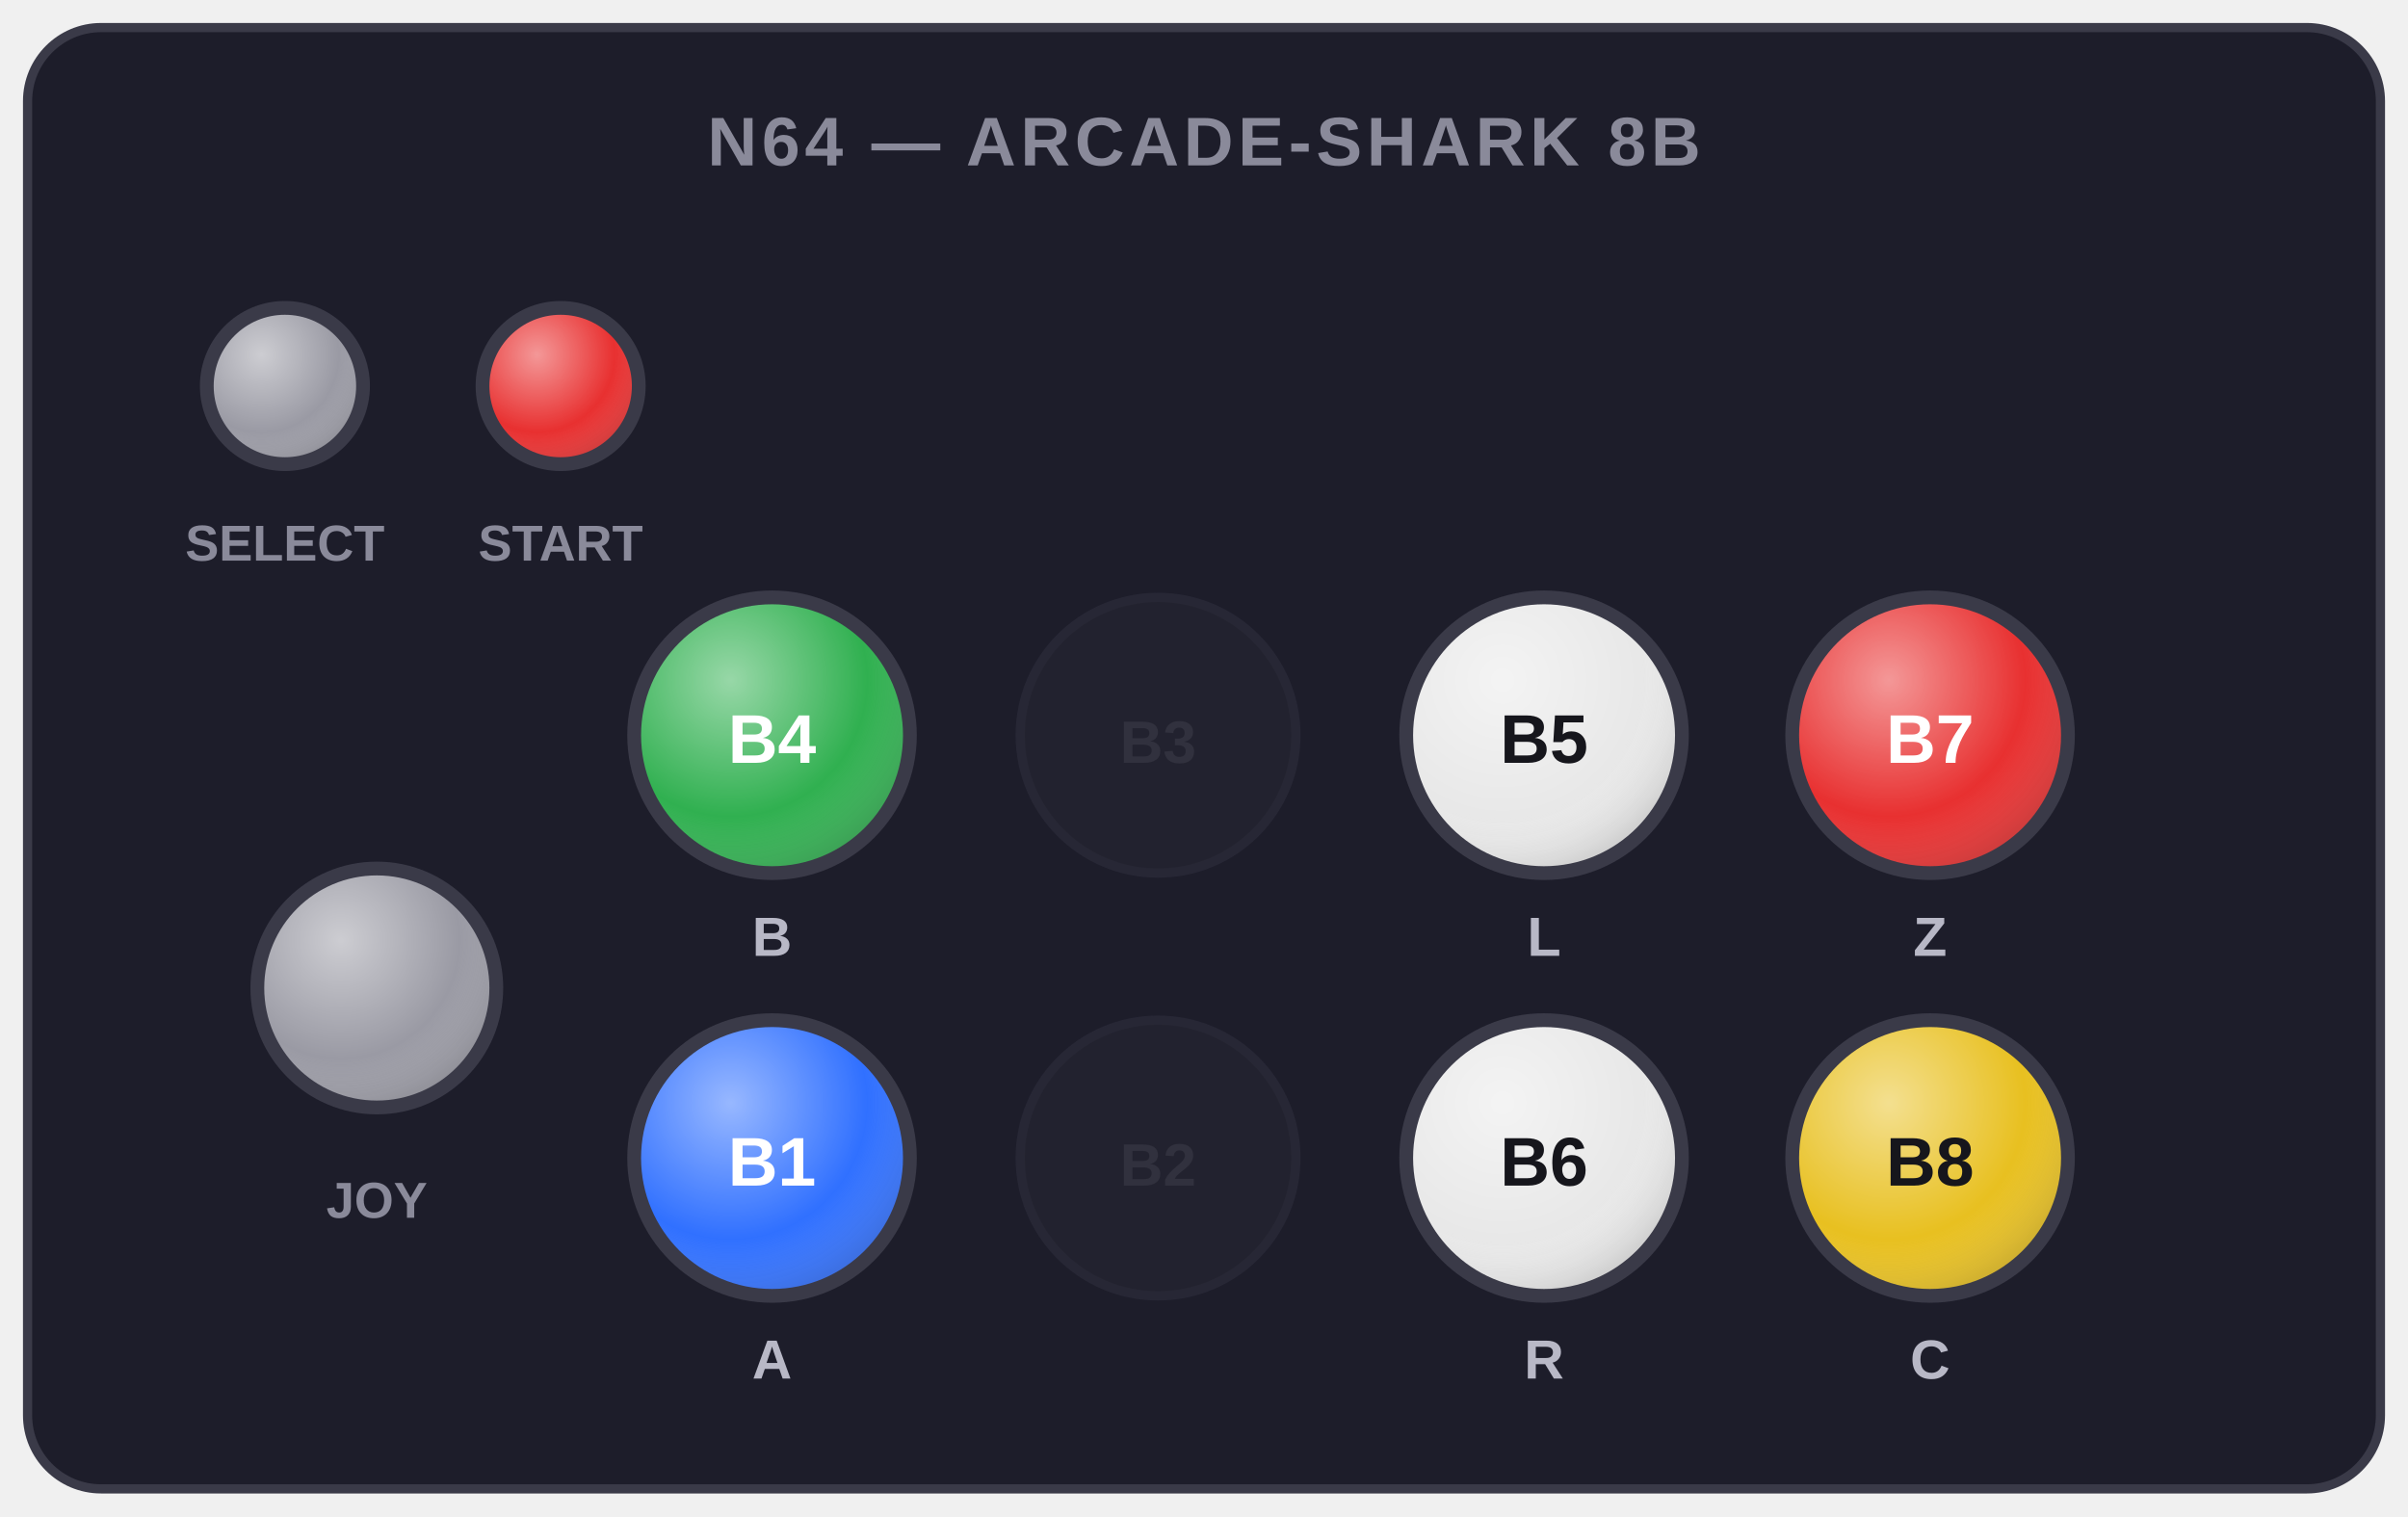
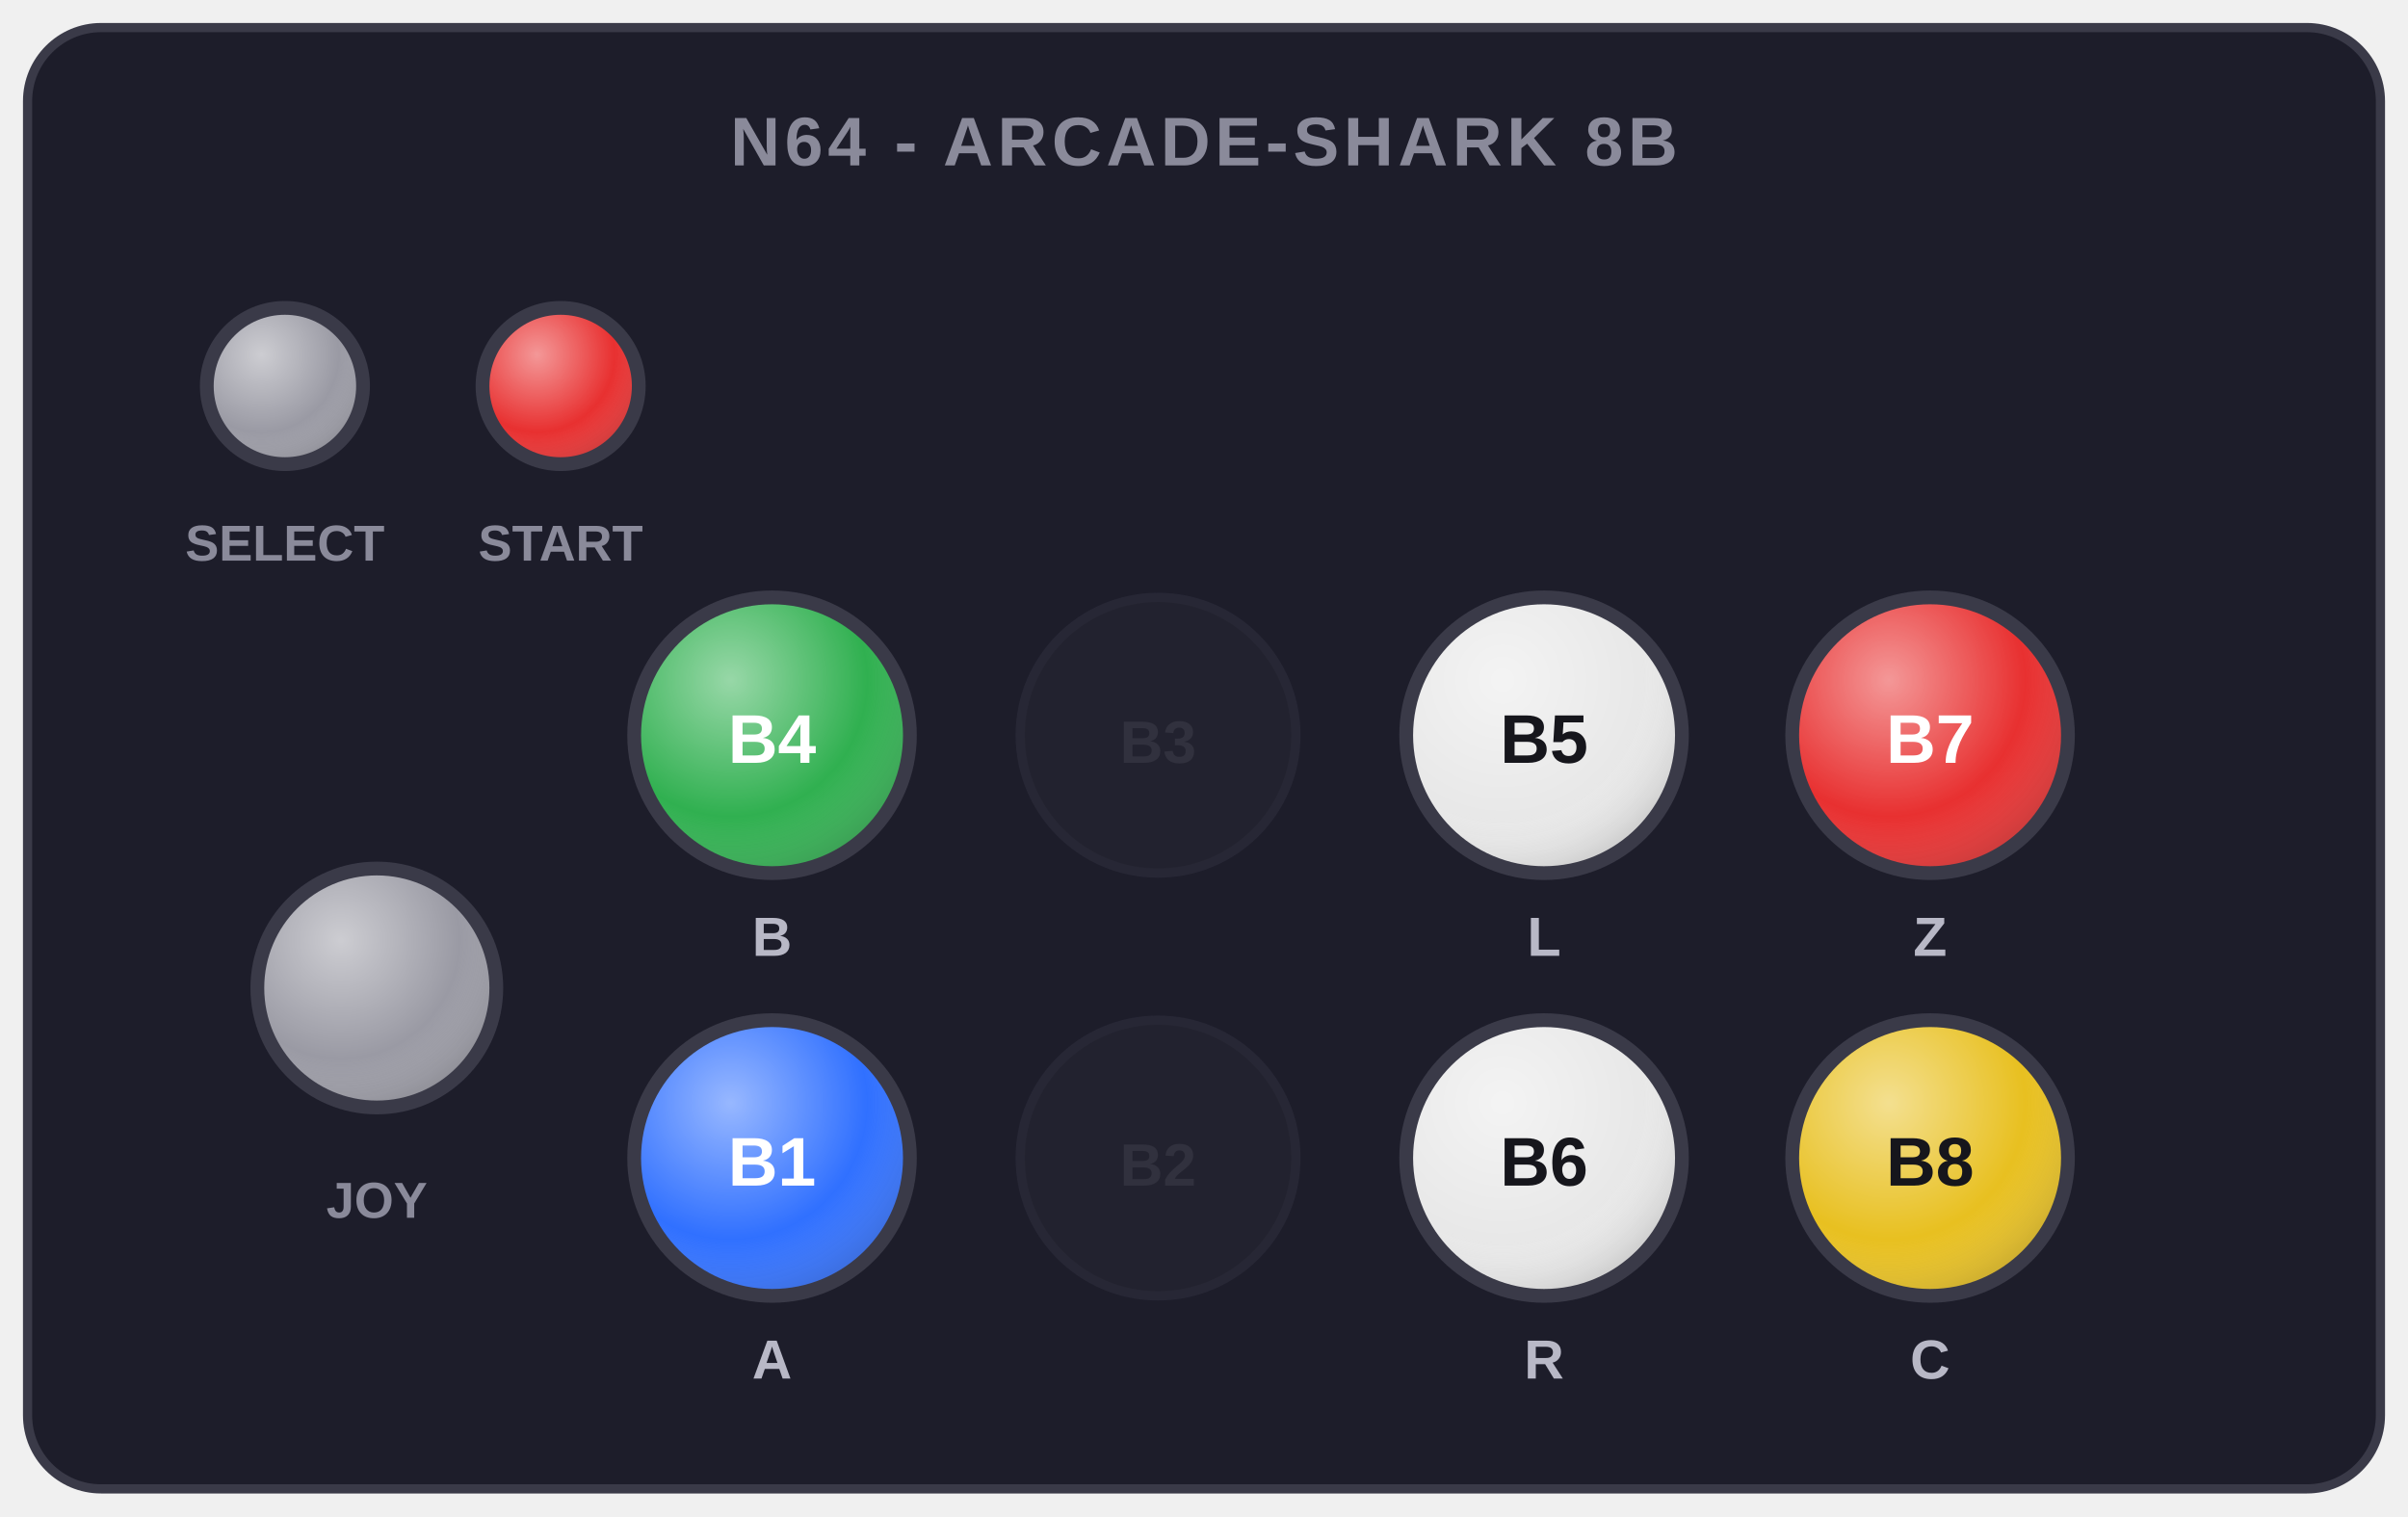
<svg xmlns="http://www.w3.org/2000/svg" viewBox="0 0 524 330" font-family="Segoe UI, Arial, sans-serif">
  <defs>
    <radialGradient id="dome" cx="0.35" cy="0.3" r="0.9">
      <stop offset="0" stop-color="#ffffff" stop-opacity="0.5" />
      <stop offset="0.55" stop-color="#ffffff" stop-opacity="0" />
      <stop offset="1" stop-color="#000000" stop-opacity="0.35" />
    </radialGradient>
  </defs>
  <rect x="6" y="6" width="512" height="318" rx="16" fill="#1d1d2a" stroke="#3a3a48" stroke-width="2" />
-   <text x="262" y="36" text-anchor="middle" fill="#8a8a9a" font-size="15" font-weight="bold" letter-spacing="1">N64 — ARCADE-SHARK 8B</text>
+   <text x="262" y="36" text-anchor="middle" fill="#8a8a9a" font-size="15" font-weight="bold" letter-spacing="1">N64 - ARCADE-SHARK 8B</text>
  <circle cx="62" cy="84" r="17" fill="#9a9aa4" />
  <circle cx="62" cy="84" r="17" fill="url(#dome)" />
  <circle cx="62" cy="84" r="17" fill="none" stroke="#3a3a48" stroke-width="3" />
  <text x="62" y="122" text-anchor="middle" fill="#8a8a9a" font-size="11" font-weight="bold">SELECT</text>
  <circle cx="122" cy="84" r="17" fill="#e83030" />
  <circle cx="122" cy="84" r="17" fill="url(#dome)" />
  <circle cx="122" cy="84" r="17" fill="none" stroke="#3a3a48" stroke-width="3" />
  <text x="122" y="122" text-anchor="middle" fill="#8a8a9a" font-size="11" font-weight="bold">START</text>
  <circle cx="82" cy="215" r="26" fill="#9a9aa4" />
  <circle cx="82" cy="215" r="26" fill="url(#dome)" />
  <circle cx="82" cy="215" r="26" fill="none" stroke="#3a3a48" stroke-width="3" />
  <text x="82" y="265" text-anchor="middle" fill="#8a8a9a" font-size="11" font-weight="bold">JOY</text>
  <circle cx="168" cy="160" r="30" fill="#30b050" />
  <circle cx="168" cy="160" r="30" fill="url(#dome)" />
  <circle cx="168" cy="160" r="30" fill="none" stroke="#3a3a48" stroke-width="3" />
  <text x="168" y="166" text-anchor="middle" fill="#ffffff" font-size="15" font-weight="bold">B4</text>
  <text x="168" y="208" text-anchor="middle" fill="#b8b8c6" font-size="12" font-weight="bold">B</text>
  <g opacity="0.18">
    <circle cx="252" cy="160" r="30" fill="#3a3a48" />
    <circle cx="252" cy="160" r="30" fill="none" stroke="#55556a" stroke-width="2" />
    <text x="252" y="166" text-anchor="middle" fill="#8a8a9a" font-size="13" font-weight="bold">B3</text>
  </g>
  <circle cx="336" cy="160" r="30" fill="#e8e8e8" />
  <circle cx="336" cy="160" r="30" fill="url(#dome)" />
  <circle cx="336" cy="160" r="30" fill="none" stroke="#3a3a48" stroke-width="3" />
  <text x="336" y="166" text-anchor="middle" fill="#16161c" font-size="15" font-weight="bold">B5</text>
  <text x="336" y="208" text-anchor="middle" fill="#b8b8c6" font-size="12" font-weight="bold">L</text>
  <circle cx="420" cy="160" r="30" fill="#e83030" />
  <circle cx="420" cy="160" r="30" fill="url(#dome)" />
  <circle cx="420" cy="160" r="30" fill="none" stroke="#3a3a48" stroke-width="3" />
  <text x="420" y="166" text-anchor="middle" fill="#ffffff" font-size="15" font-weight="bold">B7</text>
  <text x="420" y="208" text-anchor="middle" fill="#b8b8c6" font-size="12" font-weight="bold">Z</text>
  <circle cx="168" cy="252" r="30" fill="#3070ff" />
  <circle cx="168" cy="252" r="30" fill="url(#dome)" />
  <circle cx="168" cy="252" r="30" fill="none" stroke="#3a3a48" stroke-width="3" />
  <text x="168" y="258" text-anchor="middle" fill="#ffffff" font-size="15" font-weight="bold">B1</text>
  <text x="168" y="300" text-anchor="middle" fill="#b8b8c6" font-size="12" font-weight="bold">A</text>
  <g opacity="0.18">
    <circle cx="252" cy="252" r="30" fill="#3a3a48" />
    <circle cx="252" cy="252" r="30" fill="none" stroke="#55556a" stroke-width="2" />
    <text x="252" y="258" text-anchor="middle" fill="#8a8a9a" font-size="13" font-weight="bold">B2</text>
  </g>
  <circle cx="336" cy="252" r="30" fill="#e8e8e8" />
  <circle cx="336" cy="252" r="30" fill="url(#dome)" />
  <circle cx="336" cy="252" r="30" fill="none" stroke="#3a3a48" stroke-width="3" />
  <text x="336" y="258" text-anchor="middle" fill="#16161c" font-size="15" font-weight="bold">B6</text>
  <text x="336" y="300" text-anchor="middle" fill="#b8b8c6" font-size="12" font-weight="bold">R</text>
  <circle cx="420" cy="252" r="30" fill="#e8c020" />
  <circle cx="420" cy="252" r="30" fill="url(#dome)" />
  <circle cx="420" cy="252" r="30" fill="none" stroke="#3a3a48" stroke-width="3" />
  <text x="420" y="258" text-anchor="middle" fill="#16161c" font-size="15" font-weight="bold">B8</text>
  <text x="420" y="300" text-anchor="middle" fill="#b8b8c6" font-size="12" font-weight="bold">C</text>
</svg>
